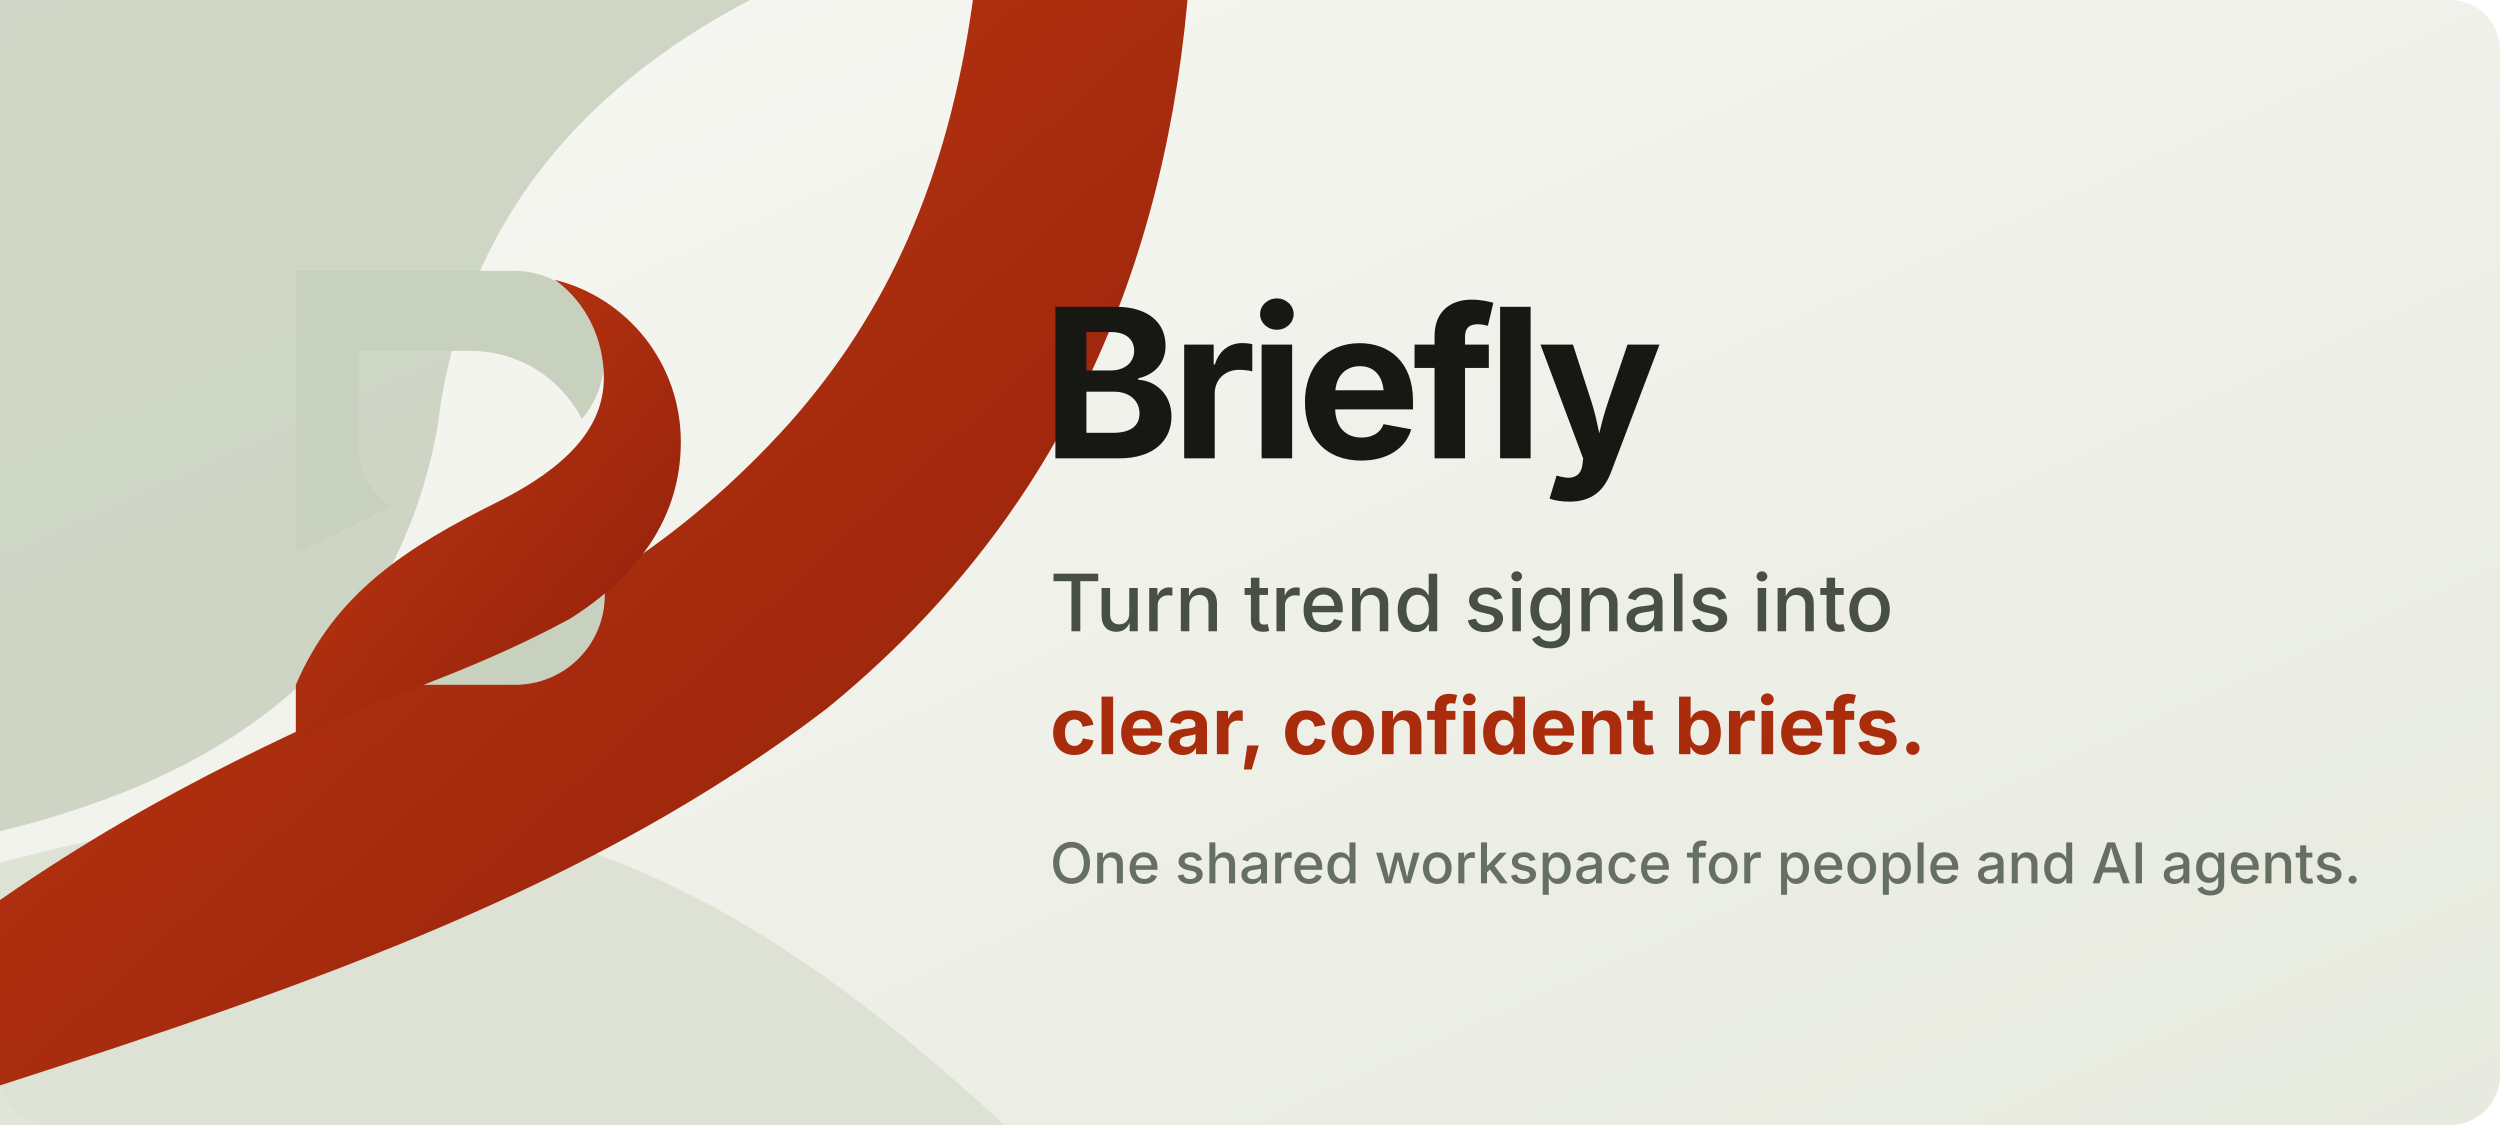
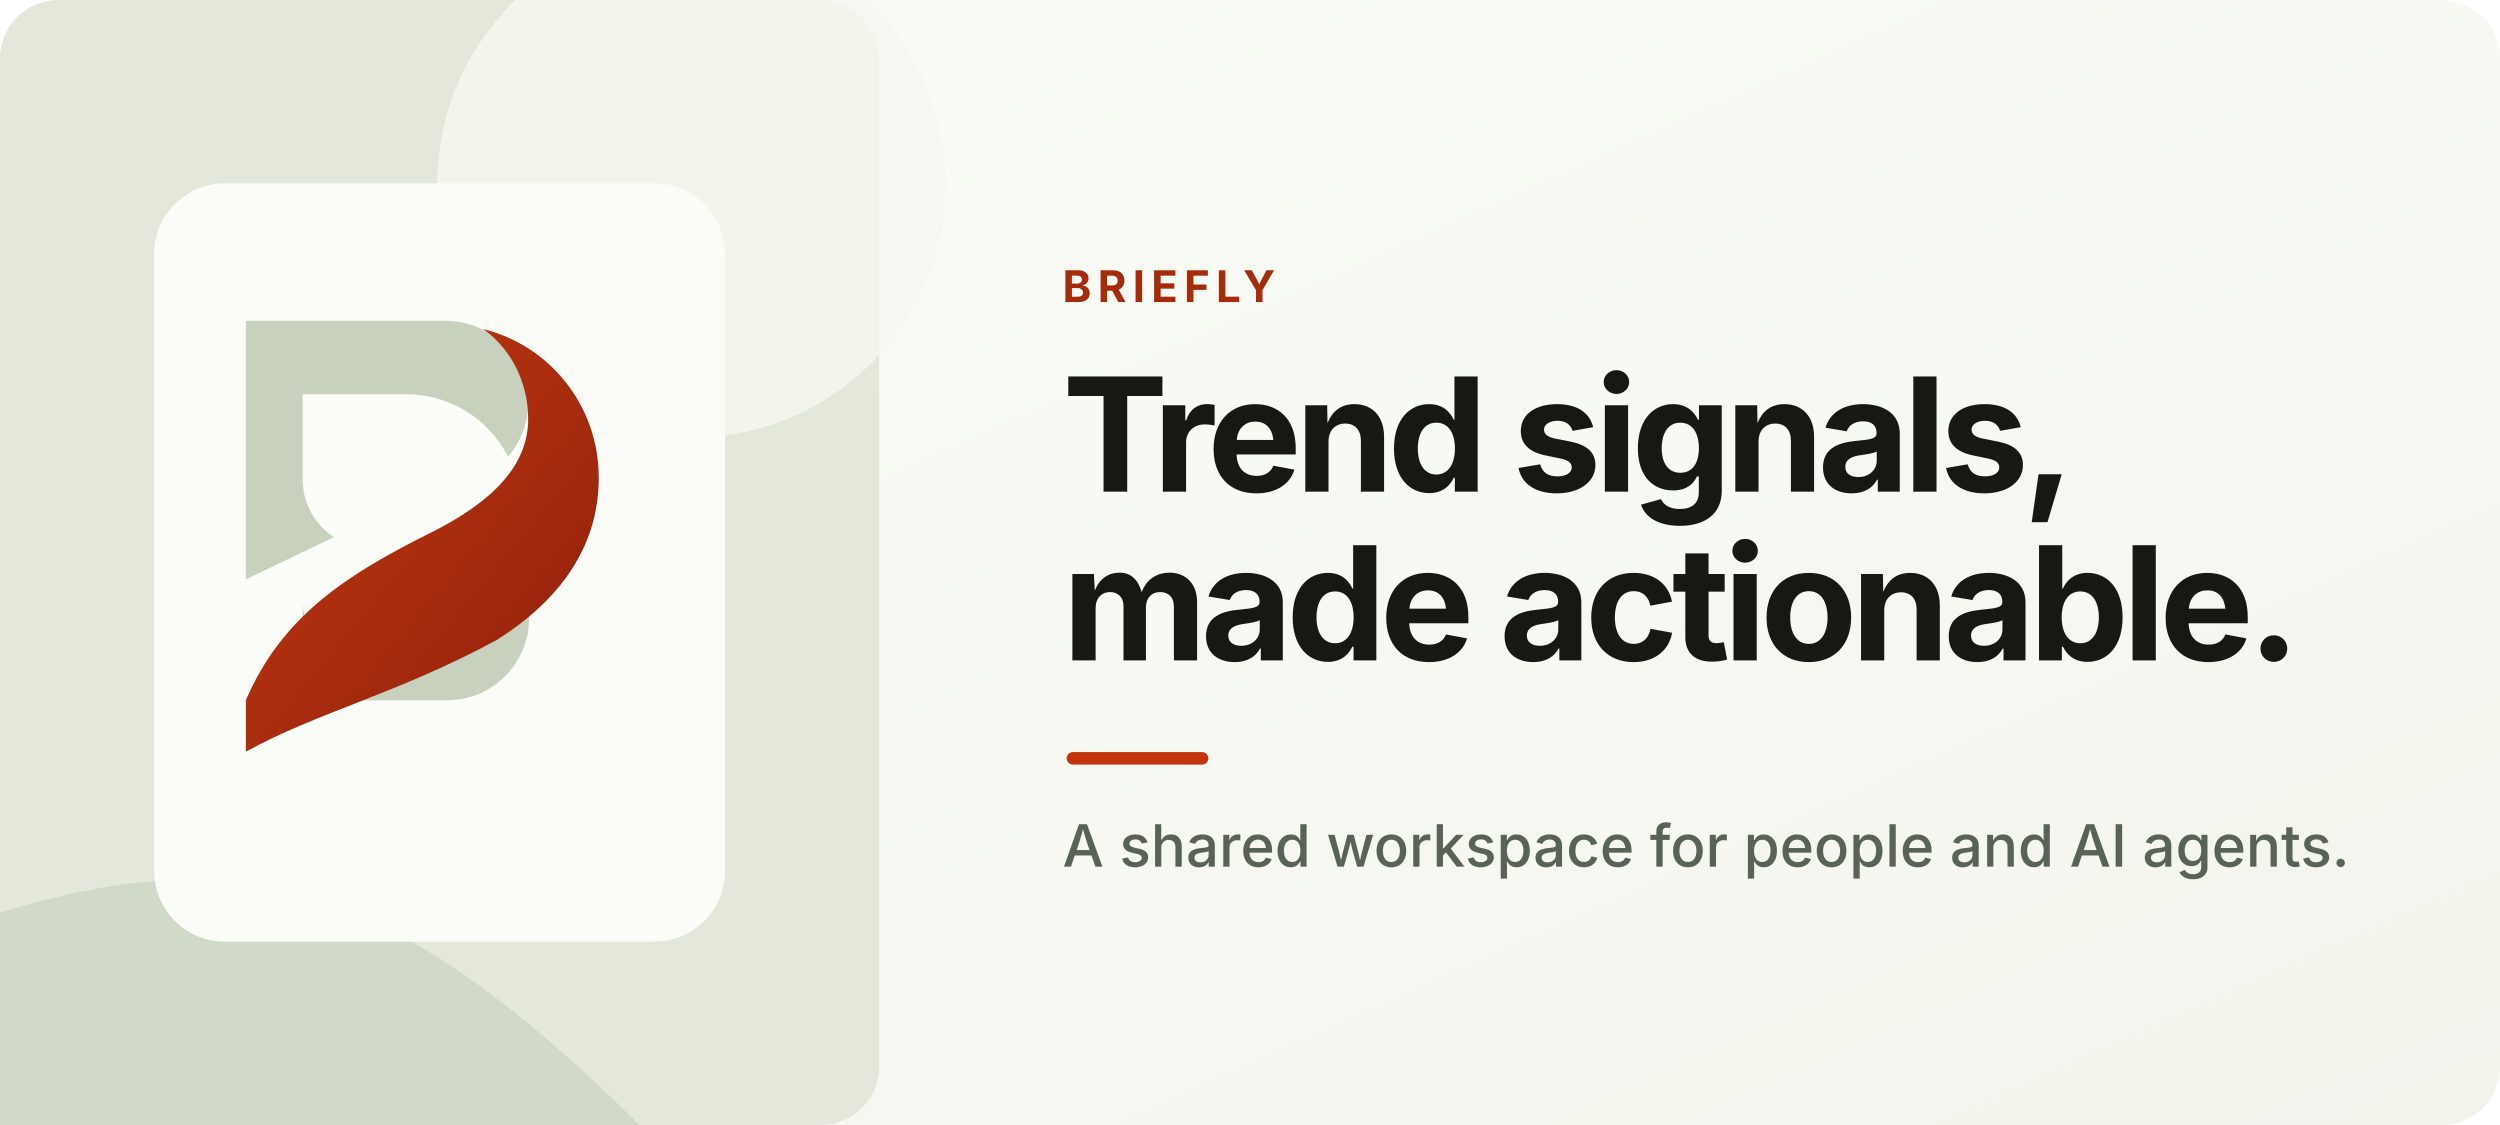
<svg xmlns="http://www.w3.org/2000/svg" width="1200" height="540" viewBox="0 0 1200 540" role="img" aria-labelledby="title description">
  <defs>
-     <linearGradient id="canvas" x1="0" y1="0" x2="1" y2="1">
-       <stop stop-color="#f8f8f4" />
-       <stop offset="1" stop-color="#e7eadf" />
+     <linearGradient id="paper" x1="0" y1="0" x2="1" y2="1">
+       <stop stop-color="#fcfdf9" />
+       <stop offset="1" stop-color="#f2f4ec" />
    </linearGradient>
    <linearGradient id="ribbon" x1="0" y1="0" x2="1" y2="1">
      <stop stop-color="#c43b12" />
      <stop offset="1" stop-color="#8e1e0b" />
    </linearGradient>
  </defs>
-   <rect width="1200" height="540" rx="24" fill="url(#canvas)" />
-   <path d="M0 414C188 365 309 379 482 540H0Z" fill="#d8ded0" opacity=".8" />
-   <path d="M0 0h360c-86 45-139 113-150 205C191 309 119 370 0 399Z" fill="#c8d0be" opacity=".85" />
-   <path d="M0 432C163 319 271 323 379 203c47-53 76-117 88-203h103c-13 143-70 256-173 340C286 425 152 472 0 521Z" fill="url(#ribbon)" />
-   <g transform="translate(142 130) scale(.48)">
+   <rect width="1200" height="540" rx="28" fill="url(#paper)" />
+   <rect width="422" height="540" rx="28" fill="#e3e8da" />
+   <path d="M0 438C110 405 183 417 307 540H0Z" fill="#d1d9c8" />
+   <circle cx="332" cy="88" r="122" fill="#f7f8f2" opacity=".82" />
+   <rect x="74" y="88" width="274" height="364" rx="34" fill="#fbfcf8" />
+   <g transform="translate(118 154) scale(.44)">
    <path d="M0 0h218c50 0 90 40 90 90 0 21-8 42-22 58-22-42-64-68-112-68H62v93c0 26 13 49 34 63L0 282Z" fill="#c8d0be" />
    <path d="M62 332h112c48 0 90-27 112-68 15 17 23 38 23 60 0 50-40 90-90 90H0l96-46c-21-14-34-37-34-63Z" fill="#c8d0be" />
    <path d="M0 414c39-91 109-137 204-184 65-33 104-72 104-123 0-39-18-76-49-98 73 18 126 84 126 162 0 76-43 134-111 177C165 407 78 427 0 470Z" fill="url(#ribbon)" />
  </g>
-   <text x="500" y="220" fill="#171813" font-family="Inter, ui-sans-serif, system-ui, sans-serif" font-size="100" font-weight="700" letter-spacing="-4">Briefly</text>
-   <text x="504" y="303" fill="#485044" font-family="Inter, ui-sans-serif, system-ui, sans-serif" font-size="38" font-weight="500">Turn trend signals into</text>
-   <text x="504" y="362" fill="#a92d0d" font-family="Inter, ui-sans-serif, system-ui, sans-serif" font-size="38" font-weight="700">clear, confident briefs.</text>
-   <text x="504" y="424" fill="#667062" font-family="Inter, ui-sans-serif, system-ui, sans-serif" font-size="27" font-weight="500">One shared workspace for people and AI agents.</text>
+   <text x="510" y="145" fill="#a52b0b" font-family="Inter, ui-sans-serif, system-ui, sans-serif" font-size="21" font-weight="700" letter-spacing="3">BRIEFLY</text>
+   <text x="510" y="236" fill="#171813" font-family="Inter, ui-sans-serif, system-ui, sans-serif" font-size="76" font-weight="750" letter-spacing="-3">Trend signals,</text>
+   <text x="510" y="317" fill="#171813" font-family="Inter, ui-sans-serif, system-ui, sans-serif" font-size="76" font-weight="750" letter-spacing="-3">made actionable.</text>
+   <rect x="512" y="361" width="68" height="6" rx="3" fill="#c3340d" />
+   <text x="510" y="416" fill="#596355" font-family="Inter, ui-sans-serif, system-ui, sans-serif" font-size="28" font-weight="500">A shared workspace for people and AI agents.</text>
</svg>
